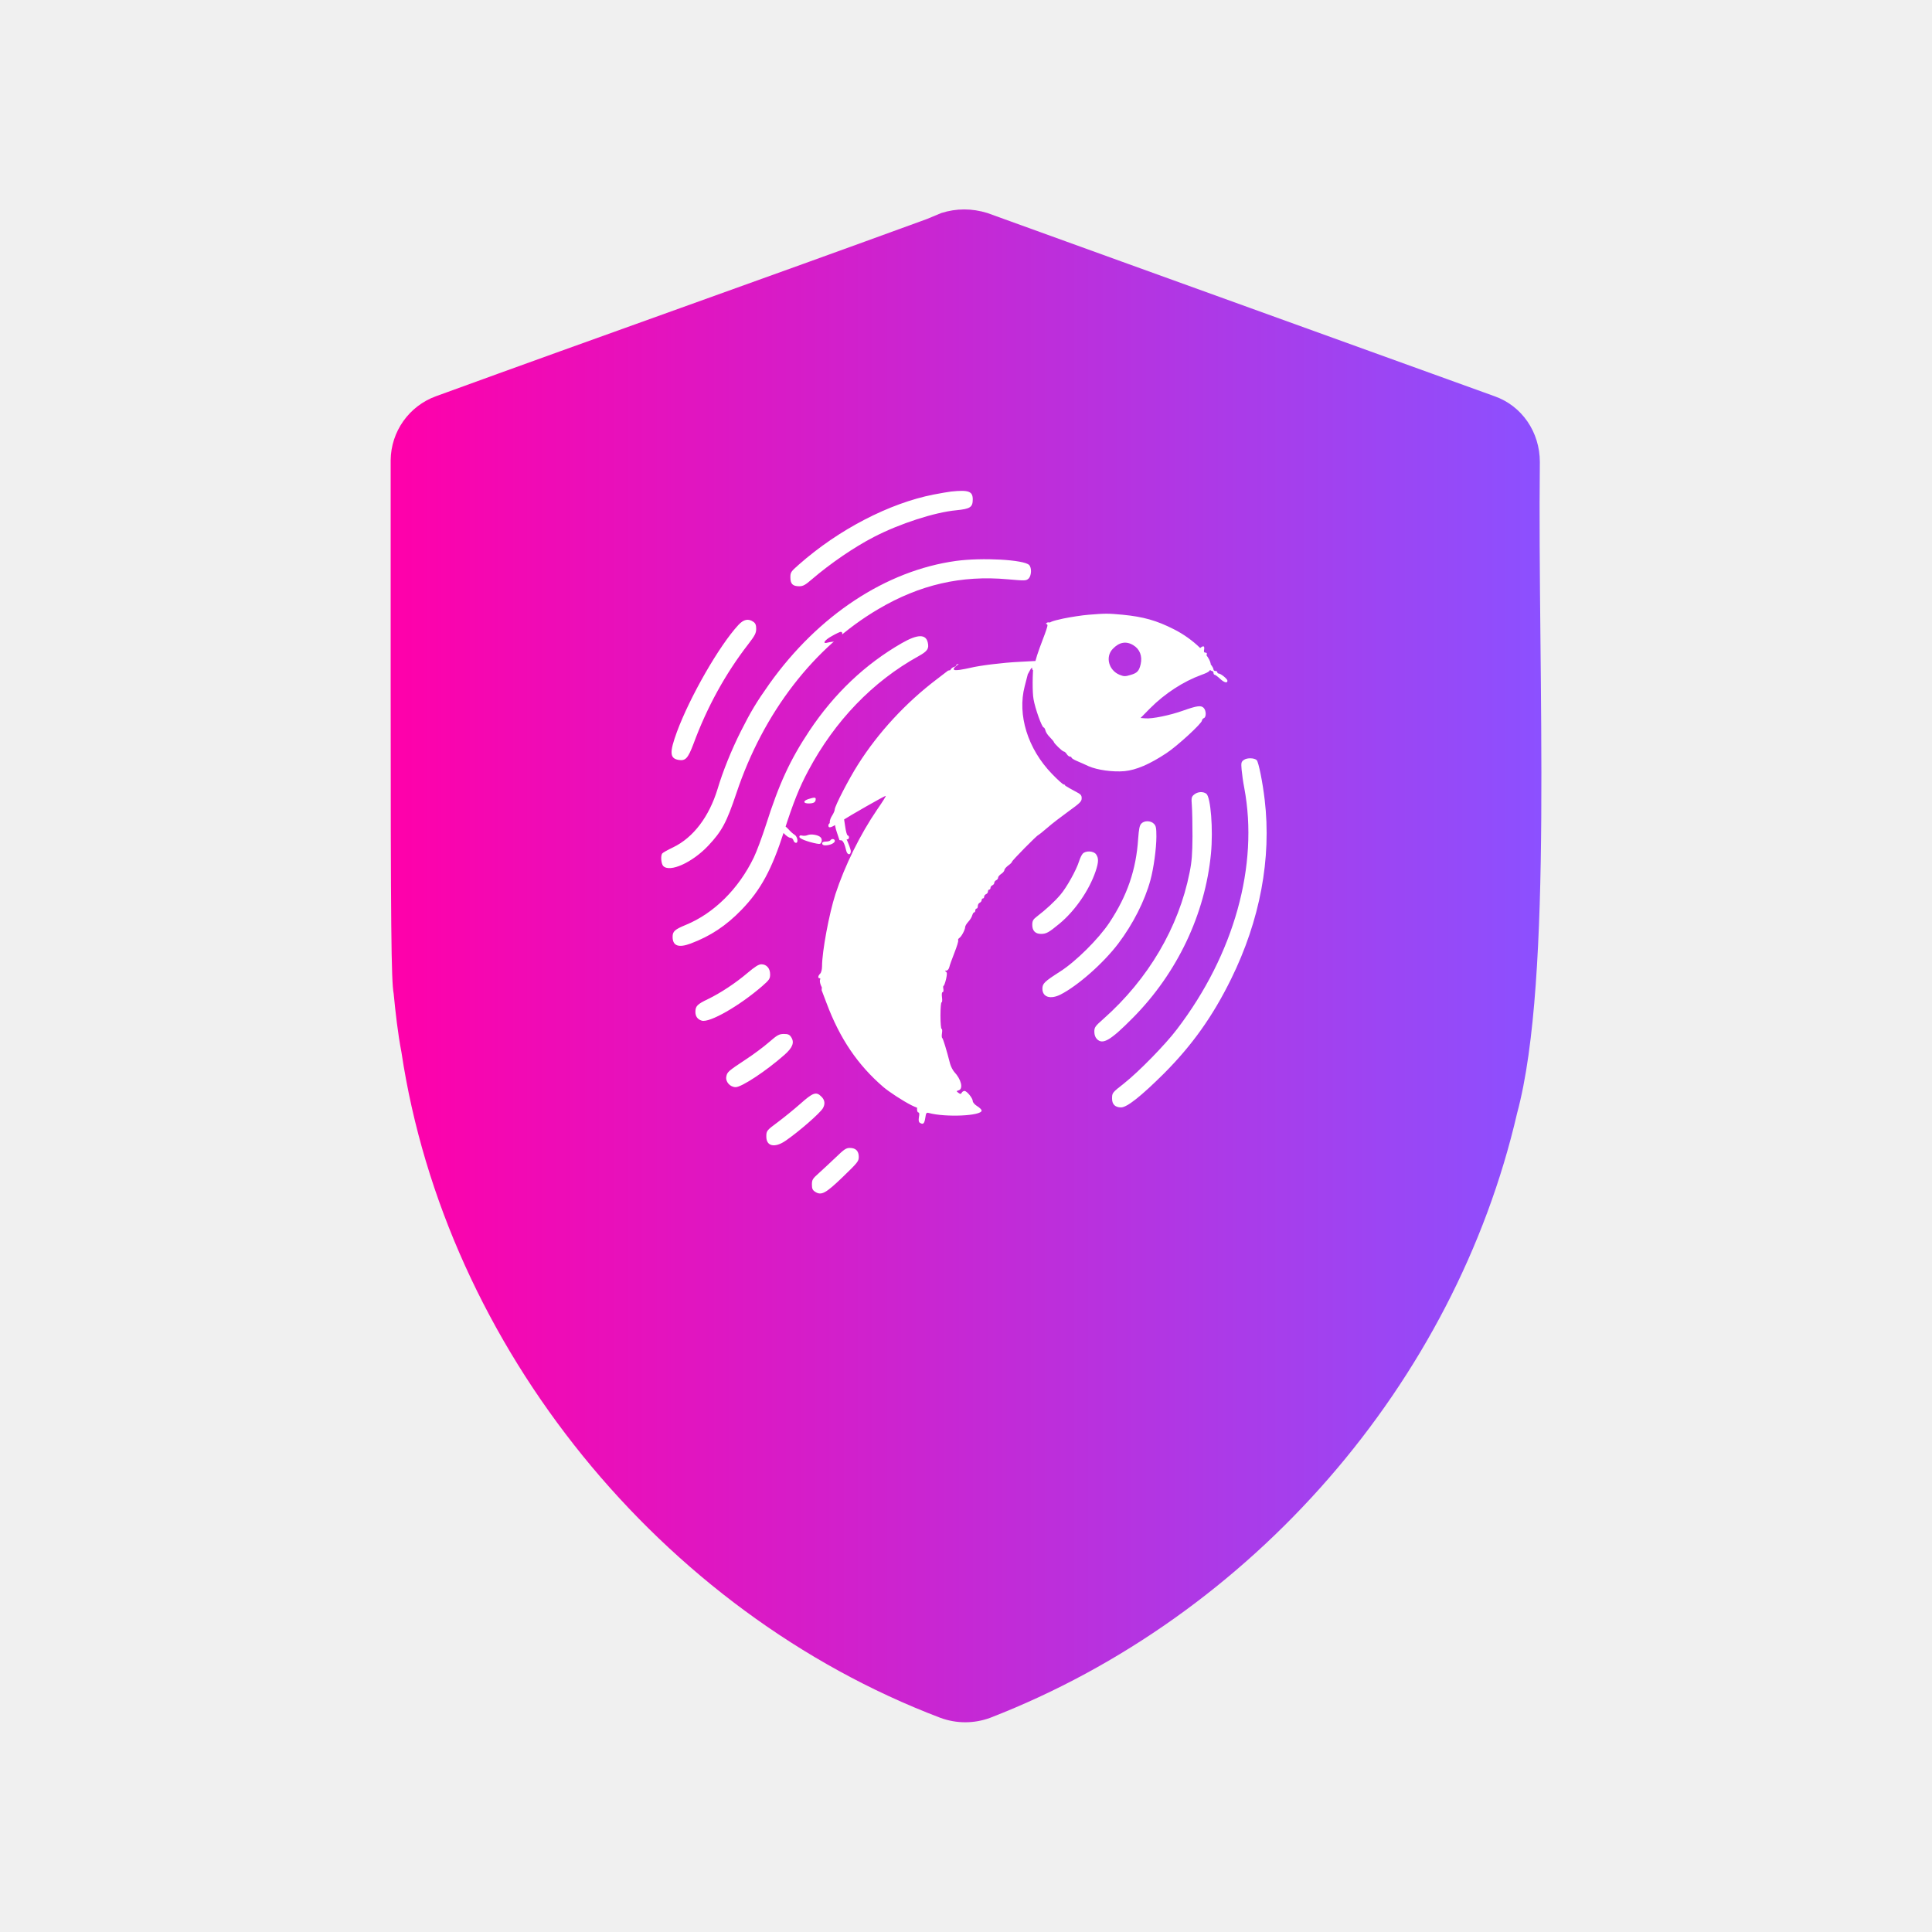
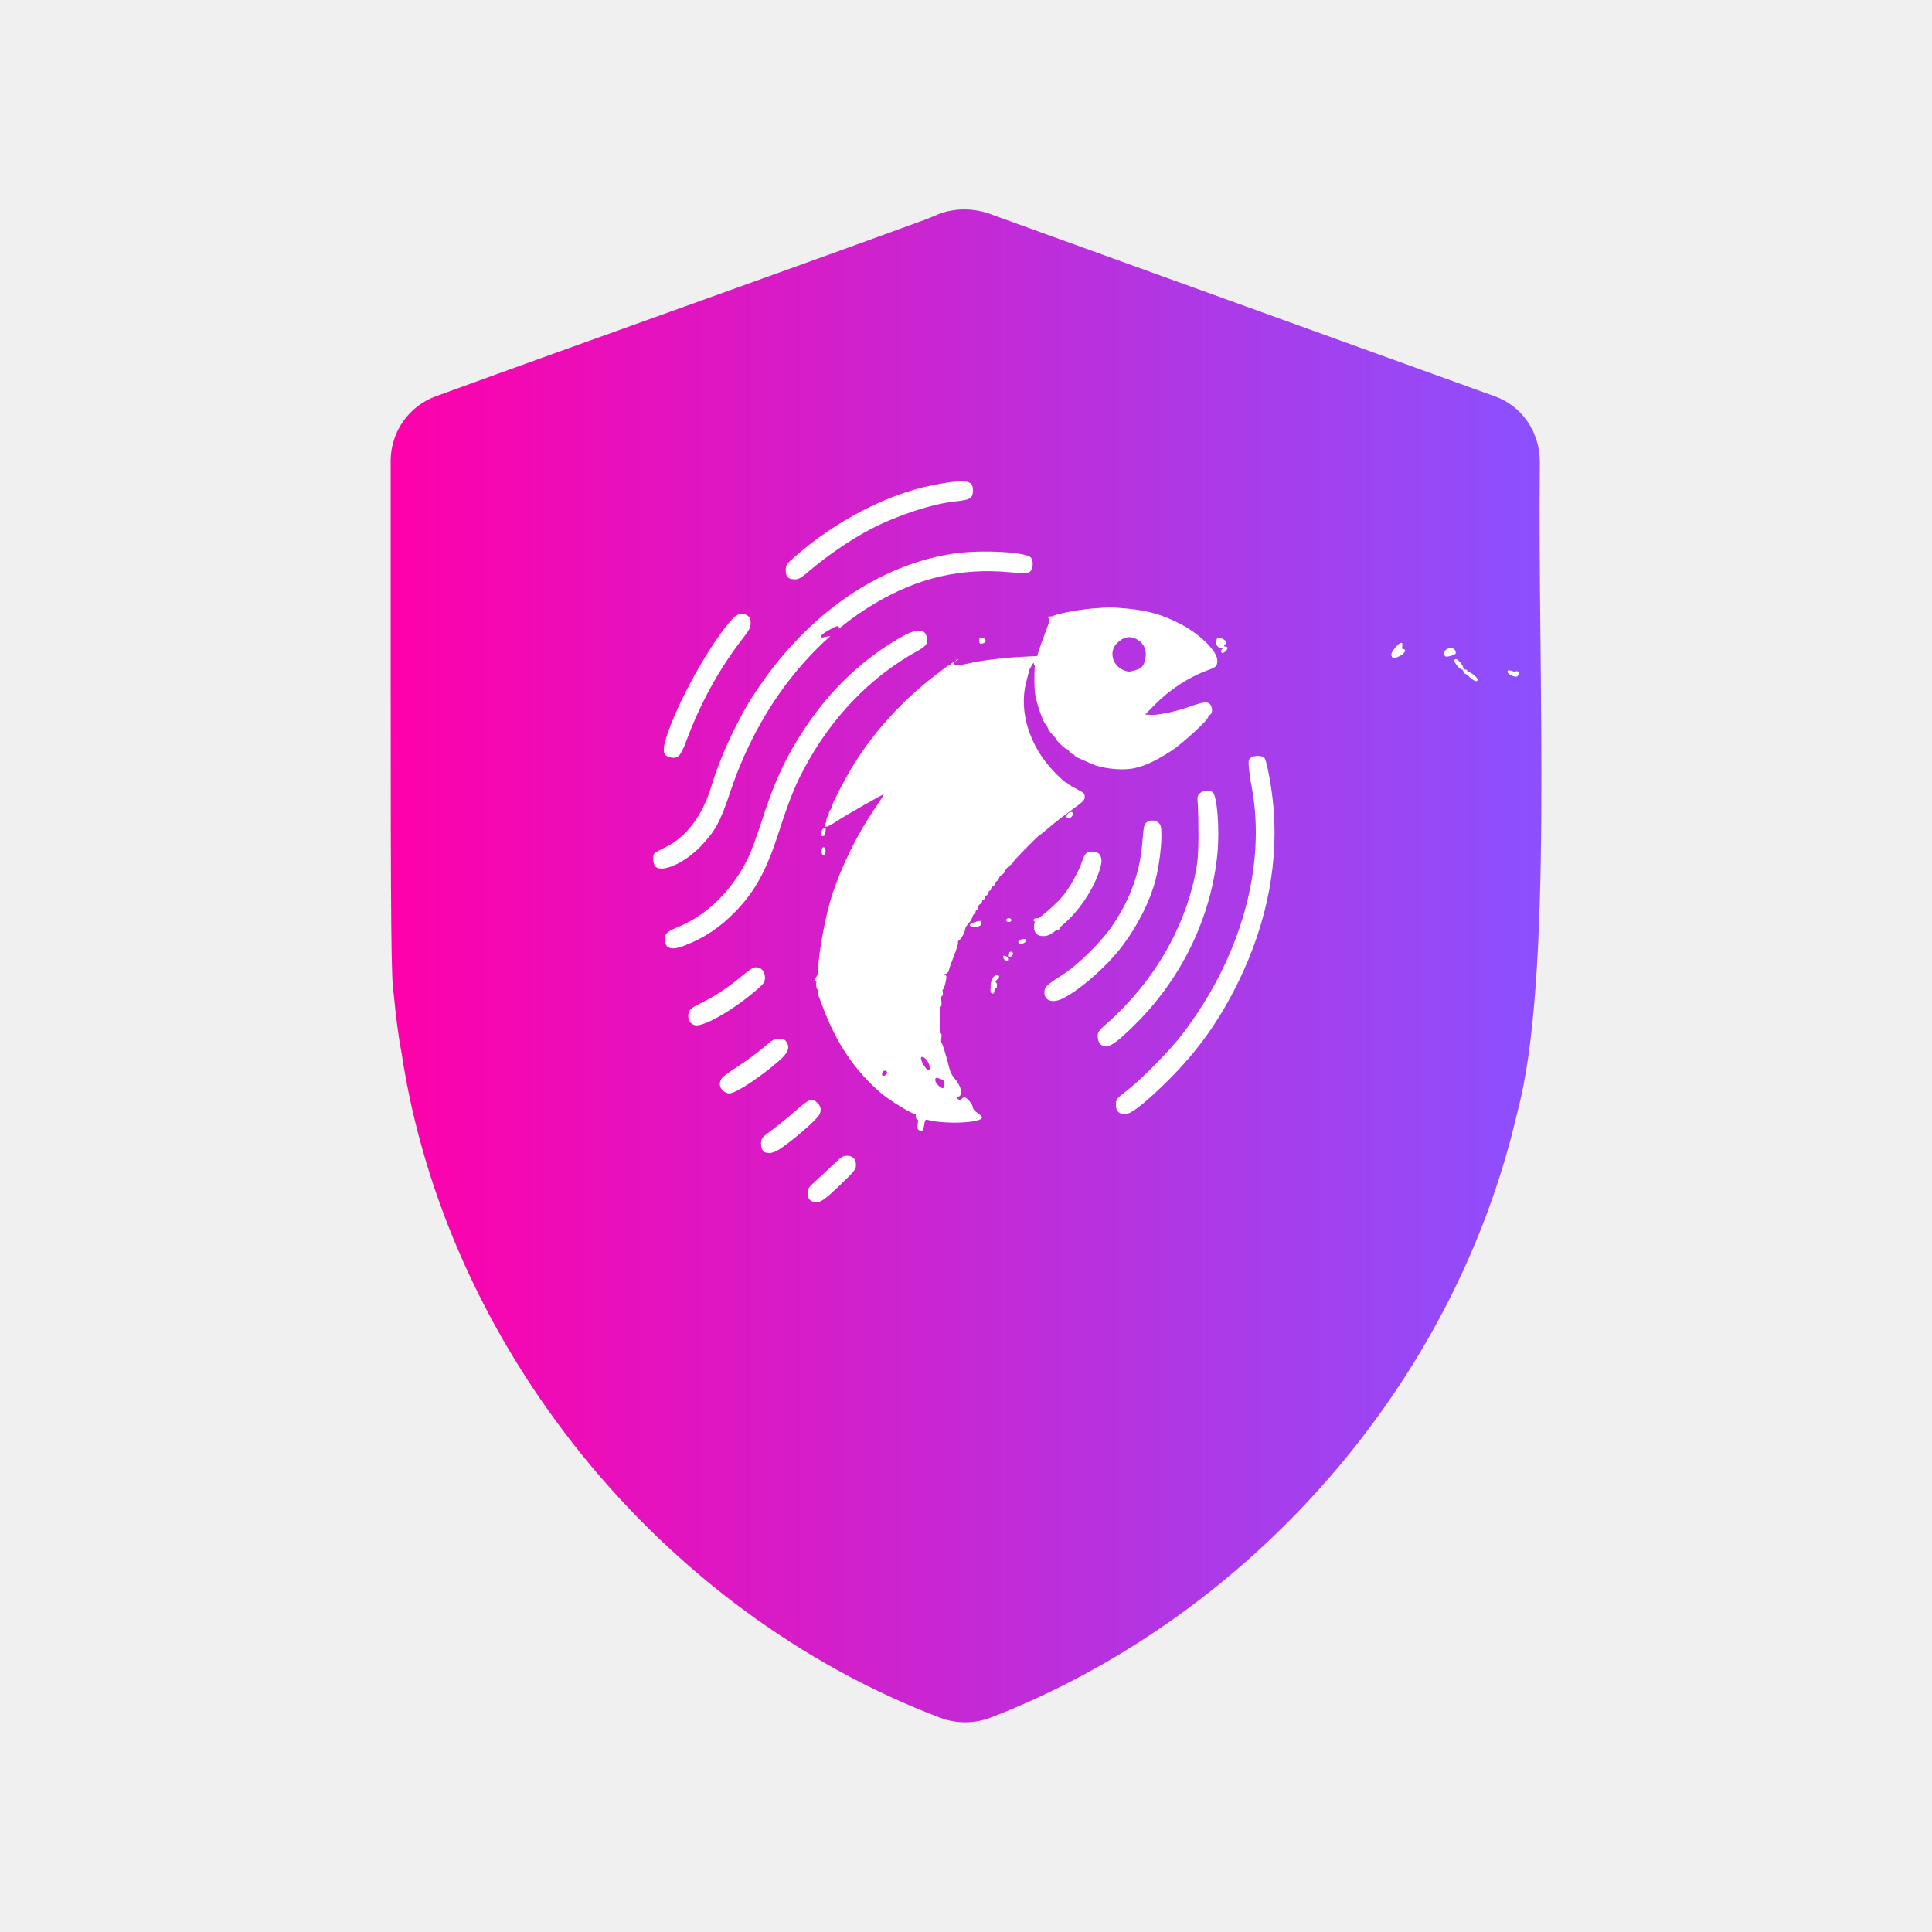
<svg xmlns="http://www.w3.org/2000/svg" viewBox="-6.527 2.221 32.279 32.279" role="img" aria-label="Socket sockeye">
  <defs>
    <linearGradient id="socket-brand-gradient" x1="0" y1="0" x2="1" y2="0">
      <stop offset="0%" stop-color="#ff00aa" />
      <stop offset="100%" stop-color="#8c50ff" />
    </linearGradient>
  </defs>
  <path data-socket-layer="shield" fill="url(#socket-brand-gradient)" d="M18.44 8.84c.46.16.76.6.76 1.1-.04 3.58.23 8.63-.38 10.88-1.04 4.5-4.42 8.4-8.8 10.1a1.2 1.2 0 0 1-.84 0C4.52 29.15.92 24.73.18 19.8c-.06-.31-.1-.67-.13-.98-.04-.2-.05-1.14-.05-5.17V9.91a1.15 1.15 0 0 1 .76-1.07c2.8-1.02 5.38-1.93 8.2-2.96l.24-.1q.38-.12.77 0l2.24.81z" />
  <g data-socket-layer="glyph" transform="translate(2.013 9.2) scale(0.63333)">
    <defs>
      <mask id="glyph-cut-0" maskUnits="userSpaceOnUse" x="-4000" y="-4000" width="8000" height="8000">
        <rect x="-4000" y="-4000" width="8000" height="8000" fill="#ffffff" />
-         <path fill="#000000" d="M672 284c-21.9 8.4-59 28.2-59 31.7 0 1.1.9 1.3 4.8.8 2.6-.4 6.3-1.1 8.3-1.6 7.3-1.8 25.7-4.1 38.4-4.7l13-.7 1.3-4.5c.8-2.5 2.9-8.4 4.8-13.3 1.9-4.8 3.4-9.4 3.4-10.2 0-2.4-3.7-1.8-15 2.5m-155.2 5.8c-6.2 3.4-8 6.6-3 5.1 1.5-.4 4.1-.7 5.8-.7 2.4.1 3.4-.4 4.3-2.3 1.5-3.3 1.4-5.4-.1-5.4-.7 0-3.9 1.5-7 3.3M221.3 292c-10.5 5.4-31.2 17.4-38.1 21.9l-8.1 5.3L172 330c-6.2 21.5-8.5 38.1-8.5 60.3 0 24.1 3.9 52.1 7.4 52.8 1.3.2 1.6-1.1 1.7-7.5.3-15.8 5.3-44 10.9-60.8 5.4-16.7 16.2-40.1 25.2-54.9 5.2-8.6 16.8-25.3 18.1-26.1 1.7-1 1.1-3.5-.7-3.5-1 .1-3.1.8-4.8 1.7m33.3 5.1c-19.1 21.6-38.6 53.2-45.3 73.3-1.3 4.1-3.2 8.4-4.2 9.6-1 1.3-1.8 3.6-1.8 5.1 0 6.3-2.5 18.4-3.7 18.4-.7 0-1.3.7-1.3 1.5s.5 1.5 1 1.5c.6 0 1 1.6 1 3.5 0 2.4.5 3.5 1.5 3.5s1.5-1 1.5-3.4c0-4.7 2.3-16.5 5.3-26.8 7.7-26.3 26-58.1 47.7-82.7 3.9-4.4 7-8.5 7-9 0-2.7-3.3-.6-8.7 5.5m-214 1c0 .3-1.1 4.2-2.4 8.7-3.2 11.3-4.1 18.8-2.3 18.8q1.5 0 2.7-6.3c.6-3.4 2-9.3 3.1-13.2 2.3-8.4 2.3-8.5.4-8.5-.8 0-1.5.2-1.5.5m-146.7 11.5c.4 13.8.3 13.3 1.6 13.3 2.4 0 5.1 4.9 6.4 11.6.3 1.8 1.5 4 2.7 5 2 1.8 6.3 9.3 5.6 9.9-.2.1-1.3.8-2.5 1.4-3.3 1.7-2.8 3.5 1.5 6.5 4.7 3.2 6.6 3.4 5.9.5-.5-2-.5-2 1.4-.3 1 .9 1.9 2.8 1.9 4 0 1.4 1 3 2.5 4 1.4.9 2.5 2 2.5 2.4 0 .5-3.1 1.3-6.9 2-7 1.2-23 .1-28.3-1.9-1.3-.4-4.1-1.1-6.2-1.5l-3.9-.7.6 7.5c1.7 19.2 13.5 41.2 29.5 54.7 11.7 9.9 30.6 17.9 42.1 17.9 8.7 0 9-2.5 2.1-16.5-9.8-19.7-11.6-41.1-5-59.3 7-18.9 17.8-32.4 34.3-42.6 6.7-4.2 7.7-5.2 7.7-7.7 0-1.9-.8-3.4-2.5-4.5-7.5-4.9-32-7.7-47.5-5.5-10.2 1.5-23.3 6-32.1 11.1l-6.6 3.7-1.7-7.2c-1-4-2-9.8-2.3-12.9-.4-3.5-1-5.6-1.8-5.6-1 0-1.2 2.6-1 10.7" />
+         <path fill="#000000" d="M672 284c-21.9 8.4-59 28.2-59 31.7 0 1.1.9 1.3 4.8.8 2.6-.4 6.3-1.1 8.3-1.6 7.3-1.8 25.7-4.1 38.4-4.7l13-.7 1.3-4.5c.8-2.5 2.9-8.4 4.8-13.3 1.9-4.8 3.4-9.4 3.4-10.2 0-2.4-3.7-1.8-15 2.5m-155.2 5.8c-6.2 3.4-8 6.6-3 5.1 1.5-.4 4.1-.7 5.8-.7 2.4.1 3.4-.4 4.3-2.3 1.5-3.3 1.4-5.4-.1-5.4-.7 0-3.9 1.5-7 3.3M221.3 292c-10.5 5.4-31.2 17.4-38.1 21.9l-8.1 5.3L172 330c-6.2 21.5-8.5 38.1-8.5 60.3 0 24.1 3.9 52.1 7.4 52.8 1.3.2 1.6-1.1 1.7-7.5.3-15.8 5.3-44 10.9-60.8 5.4-16.7 16.2-40.1 25.2-54.9 5.2-8.6 16.8-25.3 18.1-26.1 1.7-1 1.1-3.5-.7-3.5-1 .1-3.1.8-4.8 1.7m-82.3 4.3c-2.9 3-3.5 5.2-1.4 5.2 1.6 0 6.7-5.2 6.7-6.8 0-2.1-2.5-1.3-5.3 1.6m33.3 5.1c-19.1 21.6-38.6 53.2-45.3 73.3-1.3 4.1-3.2 8.4-4.2 9.6-1 1.3-1.8 3.6-1.8 5.1 0 6.3-2.5 18.4-3.7 18.4-.7 0-1.3.7-1.3 1.5s.5 1.5 1 1.5c.6 0 1 1.6 1 3.5 0 2.4.5 3.5 1.5 3.5s1.5-1 1.5-3.4c0-4.7 2.3-16.5 5.3-26.8 7.7-26.3 26-58.1 47.7-82.7 3.9-4.4 7-8.5 7-9 0-2.7-3.3-.6-8.7 5.5m-76.8 3.4c-1.5 4.8-1.5 5.1.1 5.1.8 0 1.9-1.7 2.5-3.9 1.5-4.8 1.5-5.1-.1-5.1-.8 0-1.9 1.7-2.5 3.9m-123.4 5.1c-.9 2.4-.7 3.4.8 3.4 1.3 0 2.6-2 2.6-4.1 0-1.5-2.7-1-3.4.7m-94 1c0 .8-.4 1.5-1 1.5-.5 0-1 .7-1 1.5s.7 1.5 1.5 1.5 1.5-.7 1.5-1.5.5-1.5 1-1.5c.6 0 1-.7 1-1.5s-.7-1.5-1.5-1.5-1.5.7-1.5 1.5m-241 1.4c-1.4 2.7-1.3 4.1.5 4.1 1.4 0 3.5-2.9 3.5-4.9 0-1.8-2.9-1.2-4 .8m-33.4 1.7c-.9 3.4-.8 3.8.9 3.8.8 0 1.5-.3 1.5-.8 0-.4.3-1.7.6-3 .5-1.6.2-2.2-.9-2.2-.8 0-1.7 1-2.1 2.2m48.6 3.1c-.9 2.4-.7 3.4.8 3.4 1.3 0 2.6-2 2.6-4.1 0-1.5-2.7-1-3.4.7m-46.4 2.7c-.9 3.4-.8 3.8.9 3.8.8 0 1.5-.3 1.5-.8 0-.4.3-1.7.6-3 .5-1.6.2-2.2-.9-2.2-.8 0-1.7 1-2.1 2.2m-101.3.3c-.3.9-.3 1.8 0 2.2 1 1 3.7-.6 3.7-2.2 0-2-2.9-2-3.7 0m-107.4 1.1c-.9 2.4-.7 3.4.8 3.4 1.3 0 2.6-2 2.6-4.1 0-1.5-2.7-1-3.4.7m-146.7 1c-.3.9-.3 1.8 0 2.2 1 1 3.7-.6 3.7-2.2 0-2-2.9-2-3.7 0m-93.8 2c-1.6 3.5-1.5 5.5.2 5.5 1.2 0 3.6-4.7 3.6-7.1 0-1.9-2.8-.7-3.8 1.6m-214 1c0 .3-1.1 4.2-2.4 8.7-3.2 11.3-4.1 18.8-2.3 18.8q1.5 0 2.7-6.3c.6-3.4 2-9.3 3.1-13.2 2.3-8.4 2.3-8.5.4-8.5-.8 0-1.5.2-1.5.5m197.7 3c-2 4.3-2.1 5.5-.4 5.5 1.2 0 4.7-5.9 4.7-8 0-2.3-2.8-.7-4.3 2.5m81 1c0 .8-.4 1.5-1 1.5-.5 0-1 .7-1 1.5s-.4 1.5-1 1.5c-.5 0-1 .7-1 1.5s.7 1.5 1.5 1.5 1.5-.7 1.5-1.5.5-1.5 1-1.5c.6 0 1-.7 1-1.5s.5-1.5 1-1.5c.6 0 1-.7 1-1.5s-.7-1.5-1.5-1.5-1.5.7-1.5 1.5m-140.9-.8c-1.5.5-1.8 3.3-.4 3.3 2.1 0 4.1-1.3 4.1-2.6 0-1.4-1.4-1.7-3.7-.7m-115.7.2c-1.5.5-1.8 3.3-.4 3.3 2.1 0 4.1-1.3 4.1-2.6 0-1.4-1.4-1.7-3.7-.7m-241 1.9c0 4.7 1.3 8.6 2.8 8.6 1.1 0 1.3-.8.8-3.8-.3-2-.6-4.5-.6-5.5 0-.9-.7-1.7-1.5-1.7-.9 0-1.5.9-1.5 2.4m162.2.8c-1.6 1.6-1.5 3.8.1 3.8.7 0 1.8-.5 2.5-1.2 1.6-1.6 1.5-3.8-.1-3.8-.7 0-1.8.5-2.5 1.2m15.5 2.6c-2 2.2-2.2 4.2-.4 4.2 1.6 0 4.7-3.2 4.7-4.8 0-1.8-2.5-1.4-4.3.6m18.2-.3c-1.6 1.6-1.5 3.8.1 3.8.7 0 1.8-.5 2.5-1.2 1.6-1.6 1.5-3.8-.1-3.8-.7 0-1.8.5-2.5 1.2m-146.7 11.5c.4 13.8.3 13.3 1.6 13.3 2.4 0 5.1 4.9 6.4 11.6.3 1.8 1.5 4 2.7 5 2 1.8 6.3 9.3 5.6 9.9-.2.1-1.3.8-2.5 1.4-3.3 1.7-2.8 3.5 1.5 6.5 4.7 3.2 6.6 3.4 5.9.5-.5-2-.5-2 1.4-.3 1 .9 1.9 2.8 1.9 4 0 1.4 1 3 2.5 4 1.4.9 2.5 2 2.5 2.4 0 .5-3.1 1.3-6.9 2-7 1.2-23 .1-28.3-1.9-1.3-.4-4.1-1.1-6.2-1.5l-3.9-.7.6 7.5c1.7 19.2 13.5 41.2 29.5 54.7 11.7 9.9 30.6 17.9 42.1 17.9 8.7 0 9-2.5 2.1-16.5-9.8-19.7-11.6-41.1-5-59.3 7-18.9 17.8-32.4 34.3-42.6 6.7-4.2 7.7-5.2 7.7-7.7 0-1.9-.8-3.4-2.5-4.5-7.5-4.9-32-7.7-47.5-5.5-10.2 1.5-23.3 6-32.1 11.1l-6.6 3.7-1.7-7.2c-1-4-2-9.8-2.3-12.9-.4-3.5-1-5.6-1.8-5.6-1 0-1.2 2.6-1 10.7m-199 1.4c0 2.1 1.3 4.1 2.6 4.1 1.5 0 1.7-1 .8-3.4-.7-1.7-3.4-2.2-3.4-.7M588 619c0 2.3 4.1 9 5.5 9 2.1 0 1.9-2.9-.5-6.8-1.9-3-5-4.4-5-2.2m-29.7 11c-.3.9-.3 1.8 0 2.2 1 1 3.7-.6 3.7-2.2 0-2-2.9-2-3.7 0m40.7 5.8c0 2 3.9 6.2 5.8 6.2.7 0 1.2-1.4 1.2-3 0-2.4-.6-3.3-2.6-4-3.6-1.4-4.4-1.3-4.4.8m19.3 0c-.3.9-.3 1.8 0 2.2 1 1 3.7-.6 3.7-2.2 0-2-2.9-2-3.7 0" />
      </mask>
    </defs>
-     <g transform="translate(-8.804 -3.923) scale(0.03341)" mask="url(#glyph-cut-0)">
-       <path fill="#ffffff" fill-rule="nonzero" d="M681.9 288.8c-2.1 5.3-4.3 11.7-5 14.2l-1.4 4.5-12.5.6c-13.9.7-25.8 2.1-37 4.5-5.3 1.2-7.5 1.3-7.8.5-.4-1.3-3.2-1.5-3.2-.2 0 .5-.9 1.1-2 1.4-2 .5-3.7 3.3-2.7 4.3.2.3 6.3-.7 13.3-2.1 22.1-4.5 47.4-6.9 47.4-4.6 0 .5-.7 2.5-1.5 4.4-1.8 4.5-1.9 5.7-.2 5.7.7 0 2.3-1.9 3.4-4.3 1.4-2.6 2.2-3.5 2.2-2.3.1 1.4.6 1.7 2.4 1.2 1.2-.3 2.5-.6 3-.6 1.1 0 .8-6-.3-6-2.4 0 3.9-19.9 8.2-26.2 2.4-3.5 2.3-4.8-.4-4.8-2 0-2.8 1.4-5.9 9.8m-14 6.6c-4.6 2.3-8.3 4.7-8.3 5.4s.4 1.3 1 1.3c2.2 0 18-8.5 18-9.7 0-2-1.9-1.5-10.7 3m137.2 6.5c-2.3 2.8-3.1 4.6-2.7 6 .8 2.4 1.9 2.4 6.5.2 3.5-1.7 5.4-5.2 2.7-5.2-1 0-1.3-.8-.9-2.5.7-3.8-1.8-3.1-5.6 1.5m6 8.5c0 1.8 4.3 7 5.7 7 .7 0 1.3.7 1.3 1.5s.4 1.5.9 1.5 2.3 1.3 4.1 3c3.4 3.2 6 3.9 6 1.7 0-1.4-5.2-5.7-7-5.7-.5 0-1-.5-1-1 0-.6-.7-1-1.5-1s-1.5-.5-1.5-1.1c0-1.9-4.1-6.9-5.6-6.9-.8 0-1.4.5-1.4 1M678.9 412c-34.2 20.5-60.6 46.1-79.6 77.3-19.8 32.3-27.6 64.9-23.2 96.3 2.1 15.2 9.9 35.5 17.5 45.9 6.9 9.2 20.1 22 28.2 27.3 6.7 4.3 7.1 4.7 5 5.6-4.4 1.8-22.7 1.1-31.5-1.2-10.5-2.8-11.3-2.8-11.3.3 0 1.4.5 2.5 1.1 2.5.7 0 .9 1.2.4 3.6-.4 2.6-.2 3.9.7 4.5 2.6 1.7 3.6.8 4.3-3.7.6-4.1.9-4.5 2.8-4 13.3 3.6 41.7 2.3 41.7-1.9 0-.8-1.6-2.3-3.5-3.5-2-1.2-3.5-3-3.5-4 0-2.3-4.7-8-6.5-8-.8 0-1.8.6-2.2 1.4-.7 1.2-1.1 1.2-2.6.1-1.8-1.3-1.7-1.4.2-2 3.8-1.2 2-8.7-3.5-14.5-1.2-1.4-2.7-4.3-3.3-6.5-2.8-11-5.6-20-6.2-20.3-.4-.2-.5-1.9-.2-3.8s.2-3.4-.3-3.4-.9-4.7-.9-10.5.4-10.5.9-10.5.6-1.8.3-4c-.3-2.4-.1-4 .5-4s.8-1.1.6-2.5c-.3-1.4-.2-2.5.2-2.5.3 0 1.2-2.3 1.9-5.2.9-4.1.9-5.3-.1-6-1-.6-.9-.8.3-.8 1 0 2-1.2 2.4-2.8.3-1.5 2.2-6.6 4.1-11.5 1.9-4.8 3.2-9.1 2.9-9.6-.3-.6.1-1.3.8-1.8 1.7-1 4.7-6.6 4.7-8.7 0-.8 1.1-2.7 2.5-4.2s2.8-3.8 3.1-5.1c.4-1.3 1-2.3 1.5-2.3s.9-.7.9-1.5.5-1.5 1-1.5c.6 0 1-.9 1-2s.7-2.3 1.5-2.6c.8-.4 1.5-1.2 1.5-2s.5-1.4 1-1.4c.6 0 1-.6 1-1.4s.7-1.6 1.5-2c.8-.3 1.5-1.2 1.5-2.1 0-.8.5-1.5 1-1.5.6 0 1-.6 1-1.4s.7-1.6 1.5-2c.8-.3 1.5-1.2 1.5-2 0-.7.7-1.6 1.5-2 .8-.3 1.5-1.2 1.5-2 0-.7 1.1-2.1 2.5-3s2.5-2.3 2.5-3.1c0-.7 1.4-2.3 3-3.5 1.7-1.2 3-2.5 3-3 0-.9 19.8-21 20.7-21 .2 0 3.5-2.6 7.2-5.8 3.7-3.3 11.4-9.1 16.9-13.1 8.9-6.4 10.2-7.7 10.2-10.2s-.7-3.2-5.2-5.5c-2.9-1.5-7.2-4-9.5-5.5-2.3-1.6-4.8-2.9-5.6-2.9s-7.5 3.6-14.8 8M549 417.7c-12 6.7-16.3 8.6-18.9 8.4-4.2-.2-8.1 2.2-8.1 5.3 0 1.7-1 2.8-4 4.2-2.4 1.1-4 2.6-4 3.6 0 2.8 2 2.2 10-3.1 7.8-5 34.3-20.1 35.3-20.1.4 0-2.6 4.8-6.7 10.7-13.6 19.9-25.6 44.3-33 66.8-5 15.4-10.6 45.4-10.6 57 0 2.5-.6 5-1.5 5.9-1.7 1.7-2 3.6-.4 3.6.5 0 .7.5.4 1-1 1.7 1.5 8 3.2 8 1.2 0 1.3-.8.8-3.8-.7-4.3.8-22.5 3.1-36.2 6.3-38.4 23.5-77.8 48-110.3 4.3-5.6 5.6-9.7 3.2-9.7-.7 0-8.3 3.9-16.8 8.7m-50.7.8c-4.6 1.5-4.3 3.6.5 3.5 3.7-.1 5.2-1 5.2-3.5 0-1.4-1.2-1.4-5.7 0m77.3 4.4c-1.7 1.1-3.4 6.2-2.8 8.3 1 3.2 3.4 2.3 3.3-1.2-.1-1.9.6-3.7 1.5-4.4 3.2-2.3 1.3-4.8-2-2.7m-56.9 7.7c-.4 1.4-.2 2.4.5 2.6 1.5.5 5.1 7.6 5.1 10.1 0 1.1.7 2.6 1.5 3.5.8.8 1.5 1.9 1.5 2.5s.7 1.1 1.5 1.1c1.7 0 2.1-2.6.4-3.2-.6-.2-1.4-3.3-1.9-6.8-1.2-9.1-1.9-10.7-4.3-11.4-3.3-.9-3.5-.8-4.3 1.6m.6 6c-.4 1.4.2 4.8 1.4 8.2 1.1 3.2 2 5.9 2 6 0 .2.6.3 1.4.3 1.4 0 2.9 3.2 4 8.2.8 3.5 3.6 3.8 3.6.4 0-1.3-1.8-6.2-4-10.9s-4-9-4-9.6-.4-1.1-.9-1.1-.7-.9-.4-2c.4-1.3 0-2-1-2-.8 0-1.8 1.1-2.1 2.5m-43.2 4c-.8 1.9 5.4 8.5 7.9 8.5 1.1 0 2.1.9 2.4 2s1.2 2 2 2c2.1 0 1.2-5-1.1-6.4-1.1-.6-3.3-2.6-4.9-4.4-3.2-3.5-5.4-4.1-6.3-1.7m21.5 6.4c-1.1.5-3 .7-4.2.4-1.6-.4-2.3-.1-2.3 1 0 1.4 6.5 3.9 13.6 5.3 2.7.5 3.3.3 3.9-1.5.4-1.3.1-2.7-.8-3.5-1.8-1.9-7.6-2.8-10.2-1.7m18 4.1c-.3.5-1.9 1-3.6 1-1.9 0-2.9.5-2.9 1.5 0 .9.9 1.5 2.4 1.5 3.7 0 7.6-1.8 7.6-3.5s-2.5-2.1-3.5-.5M611 175.7c-1.9.2-8.2 1.3-14 2.4-35 6.9-74.9 27.6-106.2 55.2-6.4 5.6-6.8 6.2-6.8 10.2 0 5.1 1.8 7 7 7 3 0 4.8-1 10.1-5.6 14.6-12.5 33.3-25.3 48.8-33.3 20.5-10.6 48-19.5 65.1-21.1 11-1.1 13-2.4 13-8.6 0-6.4-3.3-7.6-17-6.2m3.8 54.8c-55.2 7.6-108.7 42.8-147.4 97.1-10.2 14.4-14.8 22.1-22.5 37.4-7.4 14.7-14.2 31.5-18.4 45.6-6.7 21.9-19.1 38.3-35 46-4.4 2.1-8.3 4.3-8.7 4.9-1.4 1.8-.8 8.3.8 9.9 5.2 5.3 22.9-2.7 35.5-16 10.8-11.5 14.5-18.3 22.3-41.6 21.3-63.6 61.2-115.4 112.1-145.3 32.7-19.3 65.6-26.8 102.1-23.5 13.6 1.2 14.5 1.2 16.4-.5 2.4-2.2 2.7-8.6.5-10.8-4.1-4.2-37.1-6-57.7-3.2M719.4 273c-5.1.4-14 1.8-19.9 3-9.5 2.1-10.8 2.6-12.9 5.4-3.5 4.9-9.6 22-10.5 29.6-1 8.4-1.1 23.3-.1 28.7 1.2 7.2 6.6 22.3 8 22.3.4 0 1.1 1.1 1.4 2.4.3 1.4 1.9 3.8 3.6 5.4 1.6 1.7 3 3.3 3 3.6 0 1 6.8 7.6 7.9 7.6.6 0 1.6.9 2.3 2s1.8 2 2.5 2 1.3.4 1.3.8c0 .5 1.9 1.7 4.3 2.7 2.3 1 6.5 2.8 9.2 4.1 6.9 3 18.9 4.7 28.3 3.9 9.2-.9 19.8-5.4 33.1-14.2 8.8-5.8 28.1-23.6 28.1-25.8 0-.7.7-1.5 1.5-1.9 2-.7 1.9-6-.2-8.1s-5.2-1.7-16.5 2.3c-10.1 3.6-24.2 6.5-29.5 6l-3.8-.3 7.5-7.6c11.5-11.6 26.2-21.2 40.5-26.4 6.8-2.5 7.5-3.2 7.5-7.6 0-7.2-13.9-20.8-29.3-28.5-13.6-6.9-24-9.8-40.2-11.4-11.9-1.1-13.5-1.1-27.1 0m35.3 24c5.2 3.1 7.3 8.6 5.9 15-1.3 5.4-2.7 7-7.9 8.5-4.3 1.3-5.3 1.3-8.8-.1-8.5-3.5-11.4-14.1-5.4-20.4 5.1-5.4 10.6-6.4 16.2-3M443 281c-15.2 16.4-38.3 56.7-48.6 84.5-5.9 16.1-5.7 20.8 1.1 22.1 5.7 1 7.6-1.1 12-12.7 10.7-29 25.3-55.5 43.2-78.6 5.3-6.9 6.3-8.8 6.3-12.2 0-3-.6-4.4-2.2-5.5-4-2.8-7.7-2-11.8 2.4m129 14.4c-28.9 16.6-53.4 39.8-73.1 69.4-15.2 22.9-23.9 41.8-34.2 74.2-3.1 9.6-7.4 21.2-9.6 25.7-12 24.8-31.5 44.1-53.7 53.2-8.7 3.6-10.4 5.1-10.4 9.4 0 7.2 4.7 8.9 14.3 5.3 15.7-5.9 28-14.1 40.1-26.6 15.3-15.8 24-32 33.6-62 7.2-22.4 12-34.6 19.2-48 20.9-39.2 50.8-70.3 87-90.3 7-3.9 8.4-5.9 7.3-10.7-1.5-6.9-8.1-6.7-20.5.4m72.5 15.2c-5.5.7-15.8 2.4-23 3.9l-13 2.6-9 6.9c-24.5 18.6-46.1 42-62 67.1-7.3 11.4-18.5 33.1-18.5 35.7 0 .9-.9 3-2 4.7-2.4 3.7-2.6 7.5-.4 7.5.9 0 4.6-2 8.2-4.4 3.7-2.3 12.3-7.4 19.2-11.1s14.1-7.7 16-8.9c3.4-2 3.4-2-2.3 5.9C528 462 512 507.2 509.4 557.1l-.7 12.4 3.8 10c10.5 28.1 24.6 48.9 44.9 66.4 4.9 4.1 15.3 10.9 22.2 14.4 12 6 31.3 8.9 45.4 6.7 10.2-1.6 10.2-2.6-.4-9.6-15.5-10.4-30.6-27.5-36.9-41.9-12.7-29.2-14.1-56.7-4.2-86.3 15.3-45.7 49.5-86.4 96.5-114.6 10.3-6.3 13.2-7.6 15.4-7 1.4.3 2.6 1 2.6 1.5s.7.9 1.5.9 1.5.4 1.5 1c0 .5.7 1 1.5 1s1.5-.7 1.5-1.5-.7-1.5-1.5-1.5-1.5-.5-1.5-1c0-.6-.5-1-1.2-1-.6 0-4.8-3.7-9.2-8.3-19.2-19.8-27.5-46.6-21.6-69.2 1.1-4.4 2.5-9.8 3.1-12s1.4-4.4 2-5c.5-.5.9-1.5.9-2.2 0-1.7-16.5-1.6-30.5.3M450.3 555.7c-9.5 8.1-21.5 16-31.4 20.8-8.4 4-9.9 5.5-9.9 10.1 0 3.5 1.7 5.9 5 6.9 6.1 1.9 29.7-11.6 47.8-27.3 5.6-4.9 6.2-5.8 6.2-9.3 0-4.7-2.8-7.9-6.9-7.9-2.1 0-5 1.8-10.8 6.7m16.7 54.9c-4.1 3.6-12.2 9.6-18 13.4-14.2 9.4-14.9 10-15.6 13.7-.8 4 3 8.3 7.4 8.3 4.7 0 24-12.7 38.4-25.4 6.6-5.8 8.2-9.9 5.4-14.1-1.3-2-2.4-2.5-5.9-2.5-3.7.1-5 .8-11.7 6.6m24.8 48.6c-5.1 4.5-12.9 10.8-17.3 14.1-9.3 6.9-9.5 7.1-9.5 11.8 0 7.6 6.6 9.1 15.1 3.3 10.4-7.1 27.3-21.8 29.6-25.8 1.9-3.3 1.5-6.5-1.2-9.1-4.1-4.2-6.6-3.3-16.7 5.7m28.2 42.1c-4.1 3.9-10.1 9.5-13.2 12.3-5.3 4.7-5.8 5.5-5.8 9.3 0 3.2.5 4.4 2.5 5.7 4.9 3.2 8.3 1.4 21.9-11.7 11.7-11.3 12.6-12.4 12.6-15.8 0-4.7-2.4-7.1-7.1-7.1-2.9 0-4.6 1.2-10.9 7.3" />
+     <g transform="translate(-9.352 -4.327) scale(0.03429)" mask="url(#glyph-cut-0)">
+       <path fill="#ffffff" fill-rule="nonzero" d="M681.9 288.8c-2.1 5.3-4.3 11.7-5 14.2l-1.4 4.5-12.5.6c-13.9.7-25.8 2.1-37 4.5-5.3 1.2-7.5 1.3-7.8.5-.4-1.3-3.2-1.5-3.2-.2 0 .5-.9 1.1-2 1.4-2 .5-3.7 3.3-2.7 4.3.2.3 6.3-.7 13.3-2.1 22.1-4.5 47.4-6.9 47.4-4.6 0 .5-.7 2.5-1.5 4.4-1.8 4.5-1.9 5.7-.2 5.7.7 0 2.3-1.9 3.4-4.3 1.4-2.6 2.2-3.5 2.2-2.3.1 1.4.6 1.7 2.4 1.2 1.2-.3 2.5-.6 3-.6 1.1 0 .8-6-.3-6-2.4 0 3.9-19.9 8.2-26.2 2.4-3.5 2.3-4.8-.4-4.8-2 0-2.8 1.4-5.9 9.8m-5.7 1.2c-1.5.5-1.8 3.3-.4 3.3 2.1 0 4.1-1.3 4.1-2.6 0-1.4-1.4-1.7-3.7-.7m-14 6.6c-4.6 2.3-8.3 4.7-8.3 5.4s.4 1.3 1 1.3c2.2 0 18-8.5 18-9.7 0-2-1.9-1.5-10.7 3m107.7-.9c0 1.3 2 2.6 4.1 2.6 1.5 0 1-2.7-.7-3.4-2.4-.9-3.4-.7-3.4.8m-137 2c0 2.6.7 2.9 3.4 1.9 3-1.2 1.2-4.4-2.5-4.4-.5 0-.9 1.1-.9 2.5m182.6-.9c-1.2 3.1.4 6.4 3.3 6.5 1.4 0 2 .3 1.4.6-1.6.6-1.7 3.3-.2 3.3 1.4 0 3.9-2.5 3.9-3.9 0-.6-.8-1.1-1.7-1.1-1.3 0-1.4-.3-.5-1.2 1.9-1.9 1.4-3.2-1.5-4.6-3.5-1.6-4-1.5-4.7.4m137.2 6.5c-2.3 2.8-3.1 4.6-2.7 6 .8 2.4 1.9 2.4 6.5.2 3.5-1.7 5.4-5.2 2.7-5.2-1 0-1.3-.8-.9-2.5.7-3.8-1.8-3.1-5.6 1.5m39.6 1.1c-2 1.1-2.4 4.4-.8 5.4 1.3.8 8-1.3 8-2.5 0-3.7-3.5-5.1-7.2-2.9m6 8.5c0 1.8 4.3 7 5.7 7 .7 0 1.3.7 1.3 1.5s.4 1.5.9 1.5 2.3 1.3 4.1 3c3.4 3.2 6 3.9 6 1.7 0-1.4-5.2-5.7-7-5.7-.5 0-1-.5-1-1 0-.6-.7-1-1.5-1s-1.5-.5-1.5-1.1c0-1.9-4.1-6.9-5.6-6.9-.8 0-1.4.5-1.4 1m41 8.8c0 1.4 4 3.7 6.5 3.7 2.7 0 1.5-2.8-1.6-3.9-4.1-1.4-4.9-1.4-4.9.2m5 1c0 .8.9 1.5 2 1.5s2-.7 2-1.5-.9-1.5-2-1.5-2 .7-2 1.5M678.9 412c-34.2 20.5-60.6 46.1-79.6 77.3-19.8 32.3-27.6 64.9-23.2 96.3 2.1 15.2 9.9 35.5 17.5 45.9 6.9 9.2 20.1 22 28.2 27.3 6.7 4.3 7.1 4.7 5 5.6-4.4 1.8-22.7 1.1-31.5-1.2-10.5-2.8-11.3-2.8-11.3.3 0 1.4.5 2.5 1.1 2.5.7 0 .9 1.2.4 3.6-.4 2.6-.2 3.9.7 4.5 2.6 1.7 3.6.8 4.3-3.7.6-4.1.9-4.5 2.8-4 13.3 3.6 41.7 2.3 41.7-1.9 0-.8-1.6-2.3-3.5-3.5-2-1.2-3.5-3-3.5-4 0-2.3-4.7-8-6.5-8-.8 0-1.8.6-2.2 1.4-.7 1.2-1.1 1.2-2.6.1-1.8-1.3-1.7-1.4.2-2 3.8-1.2 2-8.7-3.5-14.5-1.2-1.4-2.7-4.3-3.3-6.5-2.8-11-5.6-20-6.2-20.3-.4-.2-.5-1.9-.2-3.8s.2-3.4-.3-3.4-.9-4.7-.9-10.5.4-10.5.9-10.5.6-1.8.3-4c-.3-2.4-.1-4 .5-4s.8-1.1.6-2.5c-.3-1.4-.2-2.5.2-2.5.3 0 1.2-2.3 1.9-5.2.9-4.1.9-5.3-.1-6-1-.6-.9-.8.3-.8 1 0 2-1.2 2.4-2.8.3-1.5 2.2-6.6 4.1-11.5 1.9-4.8 3.2-9.1 2.9-9.6-.3-.6.1-1.3.8-1.8 1.7-1 4.7-6.6 4.7-8.7 0-.8 1.1-2.7 2.5-4.2s2.8-3.8 3.1-5.1c.4-1.3 1-2.3 1.5-2.3s.9-.7.9-1.5.5-1.5 1-1.5c.6 0 1-.9 1-2s.7-2.3 1.5-2.6c.8-.4 1.5-1.2 1.5-2s.5-1.4 1-1.4c.6 0 1-.6 1-1.4s.7-1.6 1.5-2c.8-.3 1.5-1.2 1.5-2.1 0-.8.5-1.5 1-1.5.6 0 1-.6 1-1.4s.7-1.6 1.5-2c.8-.3 1.5-1.2 1.5-2 0-.7.7-1.6 1.5-2 .8-.3 1.5-1.2 1.5-2 0-.7 1.1-2.1 2.5-3s2.5-2.3 2.5-3.1c0-.7 1.4-2.3 3-3.5 1.7-1.2 3-2.5 3-3 0-.9 19.8-21 20.7-21 .2 0 3.5-2.6 7.2-5.8 3.7-3.3 11.4-9.1 16.9-13.1 8.9-6.4 10.2-7.7 10.2-10.2s-.7-3.2-5.2-5.5c-2.9-1.5-7.2-4-9.5-5.5-2.3-1.6-4.8-2.9-5.6-2.9s-7.5 3.6-14.8 8M549 417.7c-12 6.7-16.3 8.6-18.9 8.4-4.2-.2-8.1 2.2-8.1 5.3 0 1.7-1 2.8-4 4.2-2.4 1.1-4 2.6-4 3.6 0 2.8 2 2.2 10-3.1 7.8-5 34.3-20.1 35.3-20.1.4 0-2.6 4.8-6.7 10.7-13.6 19.9-25.6 44.3-33 66.8-5 15.4-10.6 45.4-10.6 57 0 2.5-.6 5-1.5 5.9-1.7 1.7-2 3.6-.4 3.6.5 0 .7.5.4 1-1 1.7 1.5 8 3.2 8 1.2 0 1.3-.8.8-3.8-.7-4.3.8-22.5 3.1-36.2 6.3-38.4 23.5-77.8 48-110.3 4.3-5.6 5.6-9.7 3.2-9.7-.7 0-8.3 3.9-16.8 8.7m-29 6.9c0 .8-.7 2.2-1.5 3-1.9 2-1.9 5.4 0 5.4.9 0 1.8-1.2 2.2-3 .3-1.7.9-3 1.4-3s.9-.9.9-2-.7-2-1.5-2-1.5.7-1.5 1.6m-8.4 19.6c-.9 3.4-.8 3.8.9 3.8.8 0 1.5-.3 1.5-.8 0-.4.3-1.7.6-3 .5-1.6.2-2.2-.9-2.2-.8 0-1.7 1-2.1 2.2m0 15.5q0 3 1.5 3t1.5-3-1.5-3-1.5 3m142 53c0 .8.9 1.5 2 1.5s2-.7 2-1.5-.9-1.5-2-1.5-2 .7-2 1.5m21 0c0 .9.9 1.5 2.5 1.5s2.5-.6 2.5-1.5-.9-1.5-2.5-1.5-2.5.6-2.5 1.5m5 .9c0 1.2 2.8 2.5 5.3 2.6 1.8 0 .5-2.8-1.5-3.4-3.3-.8-3.8-.8-3.8.8m-50.7.8c-4.6 1.5-4.3 3.6.5 3.5 3.7-.1 5.2-1 5.2-3.5 0-1.4-1.2-1.4-5.7 0m59.7 1.9c0 1.4 3 3.8 4.8 3.9 1.9 0 1.4-2.8-.7-4-2.6-1.3-4.1-1.3-4.1.1m-8.7 3.2c-1.5.5-1.8 3.3-.4 3.3 2.1 0 4.1-1.3 4.1-2.6 0-1.4-1.4-1.7-3.7-.7m-15.2 8.2c-1 .2-1.8 1.1-1.8 1.9 0 2.2 5.4 1.4 5.8-.9.3-1.7-.6-1.9-4-1m-9.5 10.8c-.3.9-.3 1.8 0 2.2 1 1 3.7-.6 3.7-2.2 0-2-2.9-2-3.7 0m-3.8 3.1c.2 1.1 1.1 2 2.2 2.2 1.3.3 1.7-.1 1.4-1.4-.2-1.1-1.1-2-2.2-2.2-1.3-.3-1.7.1-1.4 1.4m-84.2 9.8c0 1.3 2 2.6 4.1 2.6 1.5 0 1-2.7-.7-3.4-2.4-.9-3.4-.7-3.4.8m77.3 4.4c-1.7 1.1-3.4 6.2-2.8 8.3 1 3.2 3.4 2.3 3.3-1.2-.1-1.9.6-3.7 1.5-4.4 3.2-2.3 1.3-4.8-2-2.7m-1.7 6c-1.9 2-1.7 7.5.2 7.5.8 0 1.5-.9 1.5-2s.5-2 1-2c.6 0 1-1.1 1-2.5 0-2.7-1.8-3.2-3.7-1m-56.9 7.7c-.4 1.4-.2 2.4.5 2.6 1.5.5 5.1 7.6 5.1 10.1 0 1.1.7 2.6 1.5 3.5.8.8 1.5 1.9 1.5 2.5s.7 1.1 1.5 1.1c1.7 0 2.1-2.6.4-3.2-.6-.2-1.4-3.3-1.9-6.8-1.2-9.1-1.9-10.7-4.3-11.4-3.3-.9-3.5-.8-4.3 1.6m.6 6c-.4 1.4.2 4.8 1.4 8.2 1.1 3.2 2 5.9 2 6 0 .2.6.3 1.4.3 1.4 0 2.9 3.2 4 8.2.8 3.5 3.6 3.8 3.6.4 0-1.3-1.8-6.2-4-10.9s-4-9-4-9.6-.4-1.1-.9-1.1-.7-.9-.4-2c.4-1.3 0-2-1-2-.8 0-1.8 1.1-2.1 2.5m-43.2 4c-.8 1.9 5.4 8.5 7.9 8.5 1.1 0 2.1.9 2.4 2s1.2 2 2 2c2.1 0 1.2-5-1.1-6.4-1.1-.6-3.3-2.6-4.9-4.4-3.2-3.5-5.4-4.1-6.3-1.7m14.6 14c0 .8.5 1.5 1.1 1.5s1.7.7 2.5 1.5c2 1.9 4.4 1.9 4.4 0 0-.8-1.1-1.7-2.5-2.1-1.4-.3-2.5-1-2.5-1.5s-.7-.9-1.5-.9-1.5.7-1.5 1.5m21.5 6.4c-1.1.5-3 .7-4.2.4-1.6-.4-2.3-.1-2.3 1 0 1.4 6.5 3.9 13.6 5.3 2.7.5 3.3.3 3.9-1.5.4-1.3.1-2.7-.8-3.5-1.8-1.9-7.6-2.8-10.2-1.7m18 4.1c-.3.5-1.9 1-3.6 1-1.9 0-2.9.5-2.9 1.5 0 .9.9 1.5 2.4 1.5 3.7 0 7.6-1.8 7.6-3.5s-2.5-2.1-3.5-.5M611 175.7c-1.9.2-8.2 1.3-14 2.4-35 6.9-74.9 27.6-106.2 55.2-6.4 5.6-6.8 6.2-6.8 10.2 0 5.1 1.8 7 7 7 3 0 4.8-1 10.1-5.6 14.6-12.5 33.3-25.3 48.8-33.3 20.5-10.6 48-19.5 65.1-21.1 11-1.1 13-2.4 13-8.6 0-6.4-3.3-7.6-17-6.2m3.8 54.8c-55.2 7.6-108.7 42.8-147.4 97.1-10.2 14.4-14.8 22.1-22.5 37.4-7.4 14.7-14.2 31.5-18.4 45.6-6.7 21.9-19.1 38.3-35 46-4.4 2.1-8.3 4.3-8.7 4.9-1.4 1.8-.8 8.3.8 9.9 5.2 5.3 22.9-2.7 35.5-16 10.8-11.5 14.5-18.3 22.3-41.6 21.3-63.6 61.2-115.4 112.1-145.3 32.7-19.3 65.6-26.8 102.1-23.5 13.6 1.2 14.5 1.2 16.4-.5 2.4-2.2 2.7-8.6.5-10.8-4.1-4.2-37.1-6-57.7-3.2M719.4 273c-5.1.4-14 1.8-19.9 3-9.5 2.1-10.8 2.6-12.9 5.4-3.5 4.9-9.6 22-10.5 29.6-1 8.4-1.1 23.3-.1 28.7 1.2 7.2 6.6 22.3 8 22.3.4 0 1.1 1.1 1.4 2.4.3 1.4 1.9 3.8 3.6 5.4 1.6 1.7 3 3.3 3 3.6 0 1 6.8 7.6 7.9 7.6.6 0 1.6.9 2.3 2s1.8 2 2.5 2 1.3.4 1.3.8c0 .5 1.9 1.7 4.3 2.7 2.3 1 6.5 2.8 9.2 4.1 6.9 3 18.9 4.7 28.3 3.9 9.2-.9 19.8-5.4 33.1-14.2 8.8-5.8 28.1-23.6 28.1-25.8 0-.7.7-1.5 1.5-1.9 2-.7 1.9-6-.2-8.1s-5.2-1.7-16.5 2.3c-10.1 3.6-24.2 6.5-29.5 6l-3.8-.3 7.5-7.6c11.5-11.6 26.2-21.2 40.5-26.4 6.8-2.5 7.5-3.2 7.5-7.6 0-7.2-13.9-20.8-29.3-28.5-13.6-6.9-24-9.8-40.2-11.4-11.9-1.1-13.5-1.1-27.1 0m35.3 24c5.2 3.1 7.3 8.6 5.9 15-1.3 5.4-2.7 7-7.9 8.5-4.3 1.3-5.3 1.3-8.8-.1-8.5-3.5-11.4-14.1-5.4-20.4 5.1-5.4 10.6-6.4 16.2-3M443 281c-15.2 16.4-38.3 56.7-48.6 84.5-5.9 16.1-5.7 20.8 1.1 22.1 5.7 1 7.6-1.1 12-12.7 10.7-29 25.3-55.5 43.2-78.6 5.3-6.9 6.3-8.8 6.3-12.2 0-3-.6-4.4-2.2-5.5-4-2.8-7.7-2-11.8 2.4m129 14.4c-28.9 16.6-53.4 39.8-73.1 69.4-15.2 22.9-23.9 41.8-34.2 74.2-3.1 9.6-7.4 21.2-9.6 25.7-12 24.8-31.5 44.1-53.7 53.2-8.7 3.6-10.4 5.1-10.4 9.4 0 7.2 4.7 8.9 14.3 5.3 15.7-5.9 28-14.1 40.1-26.6 15.3-15.8 24-32 33.6-62 7.2-22.4 12-34.6 19.2-48 20.9-39.2 50.8-70.3 87-90.3 7-3.9 8.4-5.9 7.3-10.7-1.5-6.9-8.1-6.7-20.5.4m72.5 15.2c-5.5.7-15.8 2.4-23 3.9l-13 2.6-9 6.9c-24.5 18.6-46.1 42-62 67.1-7.3 11.4-18.5 33.1-18.5 35.7 0 .9-.9 3-2 4.7-2.4 3.7-2.6 7.5-.4 7.5.9 0 4.6-2 8.2-4.4 3.7-2.3 12.3-7.4 19.2-11.1s14.1-7.7 16-8.9c3.4-2 3.4-2-2.3 5.9C528 462 512 507.2 509.4 557.1l-.7 12.4 3.8 10c10.5 28.1 24.6 48.9 44.9 66.4 4.9 4.1 15.3 10.9 22.2 14.4 12 6 31.3 8.9 45.4 6.7 10.2-1.6 10.2-2.6-.4-9.6-15.5-10.4-30.6-27.5-36.9-41.9-12.7-29.2-14.1-56.7-4.2-86.3 15.3-45.7 49.5-86.4 96.5-114.6 10.3-6.3 13.2-7.6 15.4-7 1.4.3 2.6 1 2.6 1.5s.7.9 1.5.9 1.5.4 1.5 1c0 .5.7 1 1.5 1s1.5-.7 1.5-1.5-.7-1.5-1.5-1.5-1.5-.5-1.5-1c0-.6-.5-1-1.2-1-.6 0-4.8-3.7-9.2-8.3-19.2-19.8-27.5-46.6-21.6-69.2 1.1-4.4 2.5-9.8 3.1-12s1.4-4.4 2-5c.5-.5.9-1.5.9-2.2 0-1.7-16.5-1.6-30.5.3M697 427.5c0 2.7 1.8 3.3 3.8 1.3s1.4-3.8-1.3-3.8c-2 0-2.5.5-2.5 2.5m4.2 3.2c-1.6 1.6-1.5 3.8.1 3.8.7 0 1.8-.5 2.5-1.2 1.6-1.6 1.5-3.8-.1-3.8-.7 0-1.8.5-2.5 1.2m-250.9 125c-9.5 8.1-21.5 16-31.4 20.8-8.4 4-9.9 5.5-9.9 10.1 0 3.5 1.7 5.9 5 6.9 6.1 1.9 29.7-11.6 47.8-27.3 5.6-4.9 6.2-5.8 6.2-9.3 0-4.7-2.8-7.9-6.9-7.9-2.1 0-5 1.8-10.8 6.7m16.7 54.9c-4.1 3.6-12.2 9.6-18 13.4-14.2 9.4-14.9 10-15.6 13.7-.8 4 3 8.3 7.4 8.3 4.7 0 24-12.7 38.4-25.4 6.6-5.8 8.2-9.9 5.4-14.1-1.3-2-2.4-2.5-5.9-2.5-3.7.1-5 .8-11.7 6.6m24.8 48.6c-5.1 4.5-12.9 10.8-17.3 14.1-9.3 6.9-9.5 7.1-9.5 11.8 0 7.6 6.6 9.1 15.1 3.3 10.4-7.1 27.3-21.8 29.6-25.8 1.9-3.3 1.5-6.5-1.2-9.1-4.1-4.2-6.6-3.3-16.7 5.7m28.2 42.1c-4.1 3.9-10.1 9.5-13.2 12.3-5.3 4.7-5.8 5.5-5.8 9.3 0 3.2.5 4.4 2.5 5.7 4.9 3.2 8.3 1.4 21.9-11.7 11.7-11.3 12.6-12.4 12.6-15.8 0-4.7-2.4-7.1-7.1-7.1-2.9 0-4.6 1.2-10.9 7.3" />
    </g>
-     <g transform="translate(-8.804 -3.923) scale(0.03341)">
-       <path fill="#ffffff" fill-rule="nonzero" d="M842.1 387.6c-2.1 1.5-2.3 2.2-1.8 7.8.3 3.3 1.2 9.9 2.1 14.4 11.5 61.1-8 131.3-53.1 190.4-9.1 12.1-30.4 33.8-41.8 42.8-9.4 7.4-9.5 7.4-9.5 12.1 0 4.5 2.5 6.9 7.1 6.9 4.7 0 16-9 34-26.9 22.1-22.2 38.4-45 52.9-74.5 22.8-46.3 32-95.2 26.5-141.6-1.6-13.7-4.8-29.7-6.3-31.2-1.8-1.8-7.6-2-10.1-.2m-39.2 27.3c-2.2 1.8-2.4 2.5-1.9 8.8.3 3.7.5 14.7.5 24.3-.1 13.9-.5 19.8-2.3 28.6-8.6 43.3-32.6 84.1-67.9 115.4-6.6 5.8-7.3 6.7-7.3 10.2 0 2.5.7 4.5 2.1 5.9 4.6 4.6 10.7 1 28.5-17 34.9-35.3 56.9-81.7 61.5-129.6 1.8-19-.2-44.6-3.7-47.2-2.6-1.9-6.8-1.6-9.5.6m-41.7 22.9c-1.5 1.5-2 4.1-2.6 12.1-1.6 24.5-8.6 44.9-22.7 66.2-8.6 12.9-26.5 30.7-38.9 38.6-12.5 8-14 9.5-14 13.6 0 6.6 6.3 8.6 14.3 4.6 13.7-7 33.9-24.8 45.7-40.4 11.6-15.4 20.8-33.5 25.3-50 2.5-9.1 4.7-25 4.7-34.3 0-6.9-.3-8.5-2-10.2-2.5-2.5-7.4-2.6-9.8-.2m-46.4 23.9c-.9 1-2.1 3.6-2.8 5.8-2.2 7.1-9.9 20.9-14.8 26.6-4.7 5.5-11.3 11.6-18.6 17.2-3 2.3-3.6 3.4-3.6 6.6 0 4.6 2.4 7.1 6.9 7.1 4.2 0 6.1-1.1 14.6-8.1 12.2-10.1 23.4-26.3 28.5-41.3 2.4-7.2 2.5-10.4.4-13.4-1.9-2.8-8.3-3.1-10.6-.5M809 468c-2.6 8-2.6 8.2-.9 8.2.7 0 2.3-3 3.5-6.8 2.6-8 2.6-8.2.9-8.2-.7 0-2.3 3-3.5 6.8" />
+     <g transform="translate(-9.352 -4.327) scale(0.03429)">
+       <path fill="#ffffff" fill-rule="nonzero" d="M842.1 387.6c-2.1 1.5-2.3 2.2-1.8 7.8.3 3.3 1.2 9.9 2.1 14.4 11.5 61.1-8 131.3-53.1 190.4-9.1 12.1-30.4 33.8-41.8 42.8-9.4 7.4-9.5 7.4-9.5 12.1 0 4.5 2.5 6.9 7.1 6.9 4.7 0 16-9 34-26.9 22.1-22.2 38.4-45 52.9-74.5 22.8-46.3 32-95.2 26.5-141.6-1.6-13.7-4.8-29.7-6.3-31.2-1.8-1.8-7.6-2-10.1-.2m-39.2 27.3c-2.2 1.8-2.4 2.5-1.9 8.8.3 3.7.5 14.7.5 24.3-.1 13.9-.5 19.8-2.3 28.6-8.6 43.3-32.6 84.1-67.9 115.4-6.6 5.8-7.3 6.7-7.3 10.2 0 2.5.7 4.5 2.1 5.9 4.6 4.6 10.7 1 28.5-17 34.9-35.3 56.9-81.7 61.5-129.6 1.8-19-.2-44.6-3.7-47.2-2.6-1.9-6.8-1.6-9.5.6m-41.7 22.9c-1.5 1.5-2 4.1-2.6 12.1-1.6 24.5-8.6 44.9-22.7 66.2-8.6 12.9-26.5 30.7-38.9 38.6-12.5 8-14 9.5-14 13.6 0 6.6 6.3 8.6 14.3 4.6 13.7-7 33.9-24.8 45.7-40.4 11.6-15.4 20.8-33.5 25.3-50 2.5-9.1 4.7-25 4.7-34.3 0-6.9-.3-8.5-2-10.2-2.5-2.5-7.4-2.6-9.8-.2m-46.4 23.9c-.9 1-2.1 3.6-2.8 5.8-2.2 7.1-9.9 20.9-14.8 26.6-4.7 5.5-11.3 11.6-18.6 17.2-3 2.3-3.6 3.4-3.6 6.6 0 4.6 2.4 7.1 6.9 7.1 4.2 0 6.1-1.1 14.6-8.1 12.2-10.1 23.4-26.3 28.5-41.3 2.4-7.2 2.5-10.4.4-13.4-1.9-2.8-8.3-3.1-10.6-.5" />
    </g>
  </g>
</svg>
